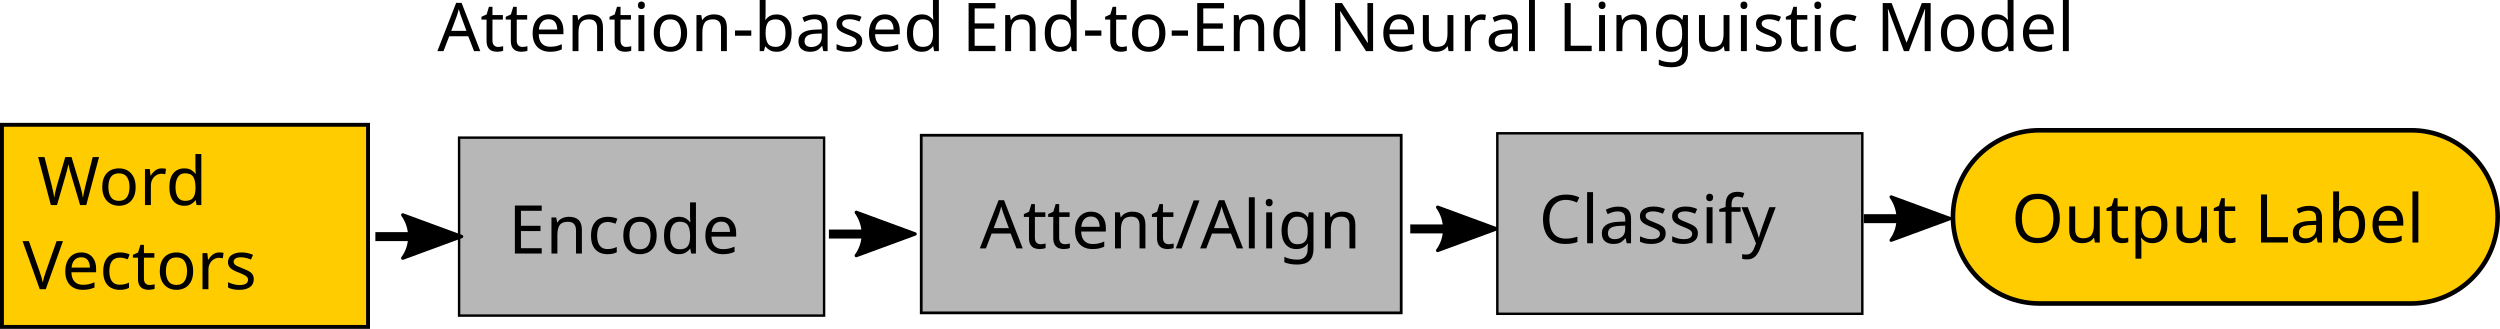
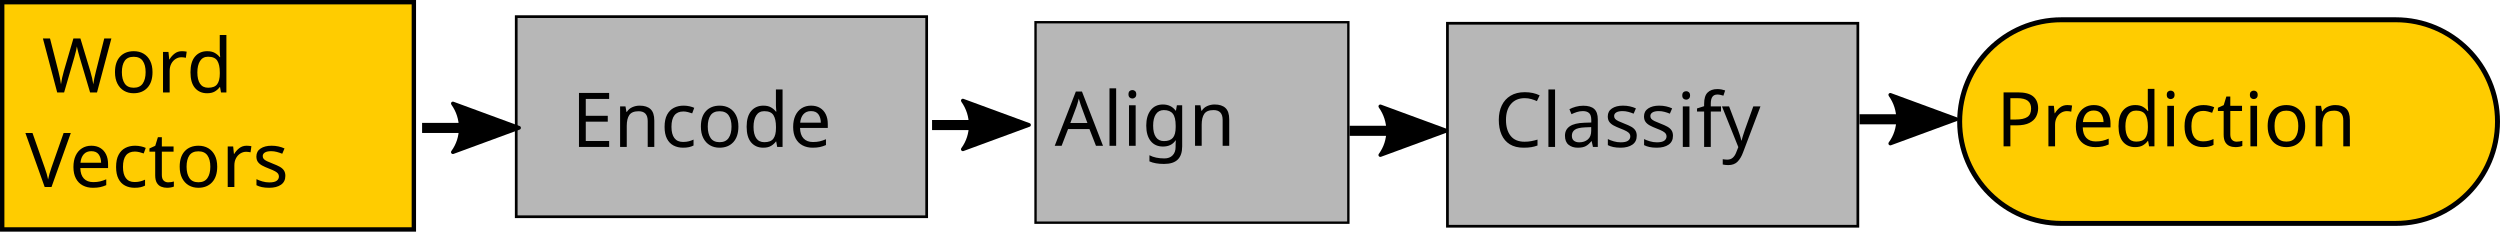
- <svg xmlns="http://www.w3.org/2000/svg" width="786.755mm" height="103.49mm" viewBox="0 0 2787.714 366.697" id="svg4237" version="1.1">
+ <svg xmlns="http://www.w3.org/2000/svg" width="699.669mm" height="64.83mm" viewBox="0 0 2479.143 229.714" id="svg4237" version="1.1">
  <defs id="defs4239">
    <marker style="overflow:visible" id="marker5401" refX="0" refY="0" orient="auto">
      <path transform="scale(-0.6,-0.6)" d="M 8.719,4.034 -2.207,0.016 8.719,-4.002 c -1.745,2.372 -1.735,5.617 -6e-7,8.035 z" style="fill:#000000;fill-opacity:1;fill-rule:evenodd;stroke:#000000;stroke-width:0.625;stroke-linejoin:round;stroke-opacity:1" id="path5403" />
    </marker>
    <marker orient="auto" refY="0" refX="0" id="marker5305" style="overflow:visible">
      <path id="path5307" style="fill:#000000;fill-opacity:1;fill-rule:evenodd;stroke:#000000;stroke-width:0.625;stroke-linejoin:round;stroke-opacity:1" d="M 8.719,4.034 -2.207,0.016 8.719,-4.002 c -1.745,2.372 -1.735,5.617 -6e-7,8.035 z" transform="scale(-0.6,-0.6)" />
    </marker>
    <marker style="overflow:visible" id="marker5185" refX="0" refY="0" orient="auto">
      <path transform="scale(-0.6,-0.6)" d="M 8.719,4.034 -2.207,0.016 8.719,-4.002 c -1.745,2.372 -1.735,5.617 -6e-7,8.035 z" style="fill:#000000;fill-opacity:1;fill-rule:evenodd;stroke:#000000;stroke-width:0.625;stroke-linejoin:round;stroke-opacity:1" id="path5187" />
    </marker>
    <marker orient="auto" refY="0" refX="0" id="Arrow2Mend" style="overflow:visible">
      <path id="path4928" style="fill:#000000;fill-opacity:1;fill-rule:evenodd;stroke:#000000;stroke-width:0.625;stroke-linejoin:round;stroke-opacity:1" d="M 8.719,4.034 -2.207,0.016 8.719,-4.002 c -1.745,2.372 -1.735,5.617 -6e-7,8.035 z" transform="scale(-0.6,-0.6)" />
    </marker>
  </defs>
-   <g id="layer1" transform="translate(1656.286,-72.52266)">
-     <rect style="color:#000000;clip-rule:nonzero;display:inline;overflow:visible;visibility:visible;opacity:1;isolation:auto;mix-blend-mode:normal;color-interpolation:sRGB;color-interpolation-filters:linearRGB;solid-color:#000000;solid-opacity:1;fill:#b7b7b7;fill-opacity:1;fill-rule:nonzero;stroke:#000000;stroke-width:2.691;stroke-linecap:butt;stroke-linejoin:miter;stroke-miterlimit:4;stroke-dasharray:none;stroke-dashoffset:0;stroke-opacity:1;color-rendering:auto;image-rendering:auto;shape-rendering:auto;text-rendering:auto;enable-background:accumulate" id="rect4840" width="407.024" height="198.452" x="-1144.369" y="225.993" rx="0" ry="0" />
-     <rect ry="0" rx="0" y="223.332" x="-629.03" height="198.061" width="535.203" id="rect4842" style="color:#000000;clip-rule:nonzero;display:inline;overflow:visible;visibility:visible;opacity:1;isolation:auto;mix-blend-mode:normal;color-interpolation:sRGB;color-interpolation-filters:linearRGB;solid-color:#000000;solid-opacity:1;fill:#b7b7b7;fill-opacity:1;fill-rule:nonzero;stroke:#000000;stroke-width:3.082;stroke-linecap:butt;stroke-linejoin:miter;stroke-miterlimit:4;stroke-dasharray:none;stroke-dashoffset:0;stroke-opacity:1;color-rendering:auto;image-rendering:auto;shape-rendering:auto;text-rendering:auto;enable-background:accumulate" />
+   <g id="layer1" transform="translate(1422,-198.0765)">
+     <rect style="color:#000000;clip-rule:nonzero;display:inline;overflow:visible;visibility:visible;opacity:1;isolation:auto;mix-blend-mode:normal;color-interpolation:sRGB;color-interpolation-filters:linearRGB;solid-color:#000000;solid-opacity:1;fill:#b7b7b7;fill-opacity:1;fill-rule:nonzero;stroke:#000000;stroke-width:2.691;stroke-linecap:butt;stroke-linejoin:miter;stroke-miterlimit:4;stroke-dasharray:none;stroke-dashoffset:0;stroke-opacity:1;color-rendering:auto;image-rendering:auto;shape-rendering:auto;text-rendering:auto;enable-background:accumulate" id="rect4840" width="407.024" height="198.452" x="-910.083" y="214.565" rx="0" ry="0" />
+     <rect ry="0" rx="0" y="220.109" x="-395.11" height="198.792" width="310.22" id="rect4842" style="color:#000000;clip-rule:nonzero;display:inline;overflow:visible;visibility:visible;opacity:1;isolation:auto;mix-blend-mode:normal;color-interpolation:sRGB;color-interpolation-filters:linearRGB;solid-color:#000000;solid-opacity:1;fill:#b7b7b7;fill-opacity:1;fill-rule:nonzero;stroke:#000000;stroke-width:2.351;stroke-linecap:butt;stroke-linejoin:miter;stroke-miterlimit:4;stroke-dasharray:none;stroke-dashoffset:0;stroke-opacity:1;color-rendering:auto;image-rendering:auto;shape-rendering:auto;text-rendering:auto;enable-background:accumulate" />
    <rect style="color:#000000;clip-rule:nonzero;display:inline;overflow:visible;visibility:visible;opacity:1;isolation:auto;mix-blend-mode:normal;color-interpolation:sRGB;color-interpolation-filters:linearRGB;solid-color:#000000;solid-opacity:1;fill:#b7b7b7;fill-opacity:1;fill-rule:nonzero;stroke:#000000;stroke-width:2.71;stroke-linecap:butt;stroke-linejoin:miter;stroke-miterlimit:4;stroke-dasharray:none;stroke-dashoffset:0;stroke-opacity:1;color-rendering:auto;image-rendering:auto;shape-rendering:auto;text-rendering:auto;enable-background:accumulate" id="rect4844" width="407.005" height="201.29" x="13.355" y="221.146" rx="0" ry="0" />
-     <text xml:space="preserve" style="font-style:normal;font-weight:normal;font-size:75px;line-height:125%;font-family:Sans;letter-spacing:0px;word-spacing:0px;fill:#000000;fill-opacity:1;stroke:none;stroke-width:1px;stroke-linecap:butt;stroke-linejoin:miter;stroke-opacity:1" x="-1089.429" y="355.219" id="text4846">
-       <tspan id="tspan4848" x="-1089.429" y="355.219">Encode</tspan>
+     <text xml:space="preserve" style="font-style:normal;font-weight:normal;font-size:75px;line-height:125%;font-family:Sans;letter-spacing:0px;word-spacing:0px;fill:#000000;fill-opacity:1;stroke:none;stroke-width:1px;stroke-linecap:butt;stroke-linejoin:miter;stroke-opacity:1" x="-855.143" y="343.791" id="text4846">
+       <tspan id="tspan4848" x="-855.143" y="343.791">Encode</tspan>
    </text>
-     <text id="text4850" y="349.505" x="-563.714" style="font-style:normal;font-weight:normal;font-size:75px;line-height:125%;font-family:Sans;letter-spacing:0px;word-spacing:0px;fill:#000000;fill-opacity:1;stroke:none;stroke-width:1px;stroke-linecap:butt;stroke-linejoin:miter;stroke-opacity:1" xml:space="preserve">
-       <tspan y="349.505" x="-563.714" id="tspan4852">Attent/Align</tspan>
+     <text id="text4850" y="342.648" x="-237.758" style="font-style:normal;font-weight:normal;font-size:75px;line-height:125%;font-family:Sans;text-align:center;letter-spacing:0px;word-spacing:0px;text-anchor:middle;fill:#000000;fill-opacity:1;stroke:none;stroke-width:1px;stroke-linecap:butt;stroke-linejoin:miter;stroke-opacity:1" xml:space="preserve">
+       <tspan y="342.648" x="-237.758" id="tspan4852">Align</tspan>
    </text>
    <text xml:space="preserve" style="font-style:normal;font-weight:normal;font-size:75px;line-height:125%;font-family:Sans;letter-spacing:0px;word-spacing:0px;fill:#000000;fill-opacity:1;stroke:none;stroke-width:1px;stroke-linecap:butt;stroke-linejoin:miter;stroke-opacity:1" x="59.714" y="343.791" id="text4854">
      <tspan id="tspan4856" x="59.714" y="343.791">Classify</tspan>
    </text>
-     <rect style="color:#000000;clip-rule:nonzero;display:inline;overflow:visible;visibility:visible;opacity:1;isolation:auto;mix-blend-mode:normal;color-interpolation:sRGB;color-interpolation-filters:linearRGB;solid-color:#000000;solid-opacity:1;fill:#ffcc00;fill-opacity:1;fill-rule:nonzero;stroke:#000000;stroke-width:4.346;stroke-linecap:butt;stroke-linejoin:miter;stroke-miterlimit:4;stroke-dasharray:none;stroke-dashoffset:0;stroke-opacity:1;color-rendering:auto;image-rendering:auto;shape-rendering:auto;text-rendering:auto;enable-background:accumulate" id="rect4858" width="408.225" height="225.368" x="-1654.113" y="211.678" />
-     <text xml:space="preserve" style="font-style:normal;font-weight:normal;font-size:75px;line-height:125%;font-family:Sans;letter-spacing:0px;word-spacing:0px;fill:#000000;fill-opacity:1;stroke:none;stroke-width:1px;stroke-linecap:butt;stroke-linejoin:miter;stroke-opacity:1" x="-1451.773" y="301.219" id="text4860">
-       <tspan id="tspan4862" x="-1451.773" y="301.219" style="text-align:center;text-anchor:middle">Word</tspan>
-       <tspan x="-1451.773" y="394.969" id="tspan4864" style="text-align:center;text-anchor:middle">Vectors</tspan>
+     <rect style="color:#000000;clip-rule:nonzero;display:inline;overflow:visible;visibility:visible;opacity:1;isolation:auto;mix-blend-mode:normal;color-interpolation:sRGB;color-interpolation-filters:linearRGB;solid-color:#000000;solid-opacity:1;fill:#ffcc00;fill-opacity:1;fill-rule:nonzero;stroke:#000000;stroke-width:4.346;stroke-linecap:butt;stroke-linejoin:miter;stroke-miterlimit:4;stroke-dasharray:none;stroke-dashoffset:0;stroke-opacity:1;color-rendering:auto;image-rendering:auto;shape-rendering:auto;text-rendering:auto;enable-background:accumulate" id="rect4858" width="408.225" height="225.368" x="-1419.827" y="200.25" />
+     <text xml:space="preserve" style="font-style:normal;font-weight:normal;font-size:75px;line-height:125%;font-family:Sans;letter-spacing:0px;word-spacing:0px;fill:#000000;fill-opacity:1;stroke:none;stroke-width:1px;stroke-linecap:butt;stroke-linejoin:miter;stroke-opacity:1" x="-1217.488" y="289.791" id="text4860">
+       <tspan id="tspan4862" x="-1217.488" y="289.791" style="text-align:center;text-anchor:middle">Word</tspan>
+       <tspan x="-1217.488" y="383.541" id="tspan4864" style="text-align:center;text-anchor:middle">Vectors</tspan>
    </text>
-     <rect style="color:#000000;clip-rule:nonzero;display:inline;overflow:visible;visibility:visible;opacity:1;isolation:auto;mix-blend-mode:normal;color-interpolation:sRGB;color-interpolation-filters:linearRGB;solid-color:#000000;solid-opacity:1;fill:#ffcc00;fill-opacity:1;fill-rule:nonzero;stroke:#000000;stroke-width:5.14;stroke-linecap:butt;stroke-linejoin:miter;stroke-miterlimit:4;stroke-dasharray:none;stroke-dashoffset:0;stroke-opacity:1;color-rendering:auto;image-rendering:auto;shape-rendering:auto;text-rendering:auto;enable-background:accumulate" id="rect4866" width="607.431" height="193.146" x="521.427" y="217.789" ry="96.573" />
-     <text xml:space="preserve" style="font-style:normal;font-weight:normal;font-size:75px;line-height:125%;font-family:Sans;letter-spacing:0px;word-spacing:0px;fill:#000000;fill-opacity:1;stroke:none;stroke-width:1px;stroke-linecap:butt;stroke-linejoin:miter;stroke-opacity:1" x="586.571" y="342.934" id="text4868">
-       <tspan id="tspan4870" x="586.571" y="342.934">Output Label</tspan>
+     <rect style="color:#000000;clip-rule:nonzero;display:inline;overflow:visible;visibility:visible;opacity:1;isolation:auto;mix-blend-mode:normal;color-interpolation:sRGB;color-interpolation-filters:linearRGB;solid-color:#000000;solid-opacity:1;fill:#ffcc00;fill-opacity:1;fill-rule:nonzero;stroke:#000000;stroke-width:4.925;stroke-linecap:butt;stroke-linejoin:miter;stroke-miterlimit:4;stroke-dasharray:none;stroke-dashoffset:0;stroke-opacity:1;color-rendering:auto;image-rendering:auto;shape-rendering:auto;text-rendering:auto;enable-background:accumulate" id="rect4866" width="533.361" height="201.932" x="521.319" y="217.682" ry="100.966" />
+     <text xml:space="preserve" style="font-style:normal;font-weight:normal;font-size:75px;line-height:125%;font-family:Sans;letter-spacing:0px;word-spacing:0px;fill:#000000;fill-opacity:1;stroke:none;stroke-width:1px;stroke-linecap:butt;stroke-linejoin:miter;stroke-opacity:1" x="784.714" y="343.219" id="text4868">
+       <tspan x="784.714" y="343.219" id="tspan113708" style="text-align:center;text-anchor:middle">Prediction</tspan>
    </text>
-     <text xml:space="preserve" style="font-style:normal;font-weight:normal;font-size:75px;line-height:125%;font-family:Sans;letter-spacing:0px;word-spacing:0px;fill:#000000;fill-opacity:1;stroke:none;stroke-width:1px;stroke-linecap:butt;stroke-linejoin:miter;stroke-opacity:1" x="-1168.571" y="129.505" id="text4872">
-       <tspan id="tspan4874" x="-1168.571" y="129.505">Attention-based End-to-End Neural Linguistic Model </tspan>
-     </text>
-     <path style="fill:none;fill-rule:evenodd;stroke:#000000;stroke-width:10;stroke-linecap:butt;stroke-linejoin:miter;stroke-miterlimit:4;stroke-dasharray:none;stroke-opacity:1;marker-end:url(#Arrow2Mend)" d="m -1237.714,336.362 82.857,0" id="path4895" />
-     <path id="path5183" d="m -732,333.505 82.857,0" style="fill:none;fill-rule:evenodd;stroke:#000000;stroke-width:10;stroke-linecap:butt;stroke-linejoin:miter;stroke-miterlimit:4;stroke-dasharray:none;stroke-opacity:1;marker-end:url(#marker5185)" />
+     <path style="fill:none;fill-rule:evenodd;stroke:#000000;stroke-width:10;stroke-linecap:butt;stroke-linejoin:miter;stroke-miterlimit:4;stroke-dasharray:none;stroke-opacity:1;marker-end:url(#Arrow2Mend)" d="m -1003.429,324.934 82.857,0" id="path4895" />
+     <path id="path5183" d="m -497.714,322.077 82.857,0" style="fill:none;fill-rule:evenodd;stroke:#000000;stroke-width:10;stroke-linecap:butt;stroke-linejoin:miter;stroke-miterlimit:4;stroke-dasharray:none;stroke-opacity:1;marker-end:url(#marker5185)" />
    <path style="fill:none;fill-rule:evenodd;stroke:#000000;stroke-width:10;stroke-linecap:butt;stroke-linejoin:miter;stroke-miterlimit:4;stroke-dasharray:none;stroke-opacity:1;marker-end:url(#marker5305)" d="m -83.714,327.791 82.857,0" id="path5303" />
    <path id="path5399" d="m 422,316.362 82.857,0" style="fill:none;fill-rule:evenodd;stroke:#000000;stroke-width:10;stroke-linecap:butt;stroke-linejoin:miter;stroke-miterlimit:4;stroke-dasharray:none;stroke-opacity:1;marker-end:url(#marker5401)" />
  </g>
</svg>
